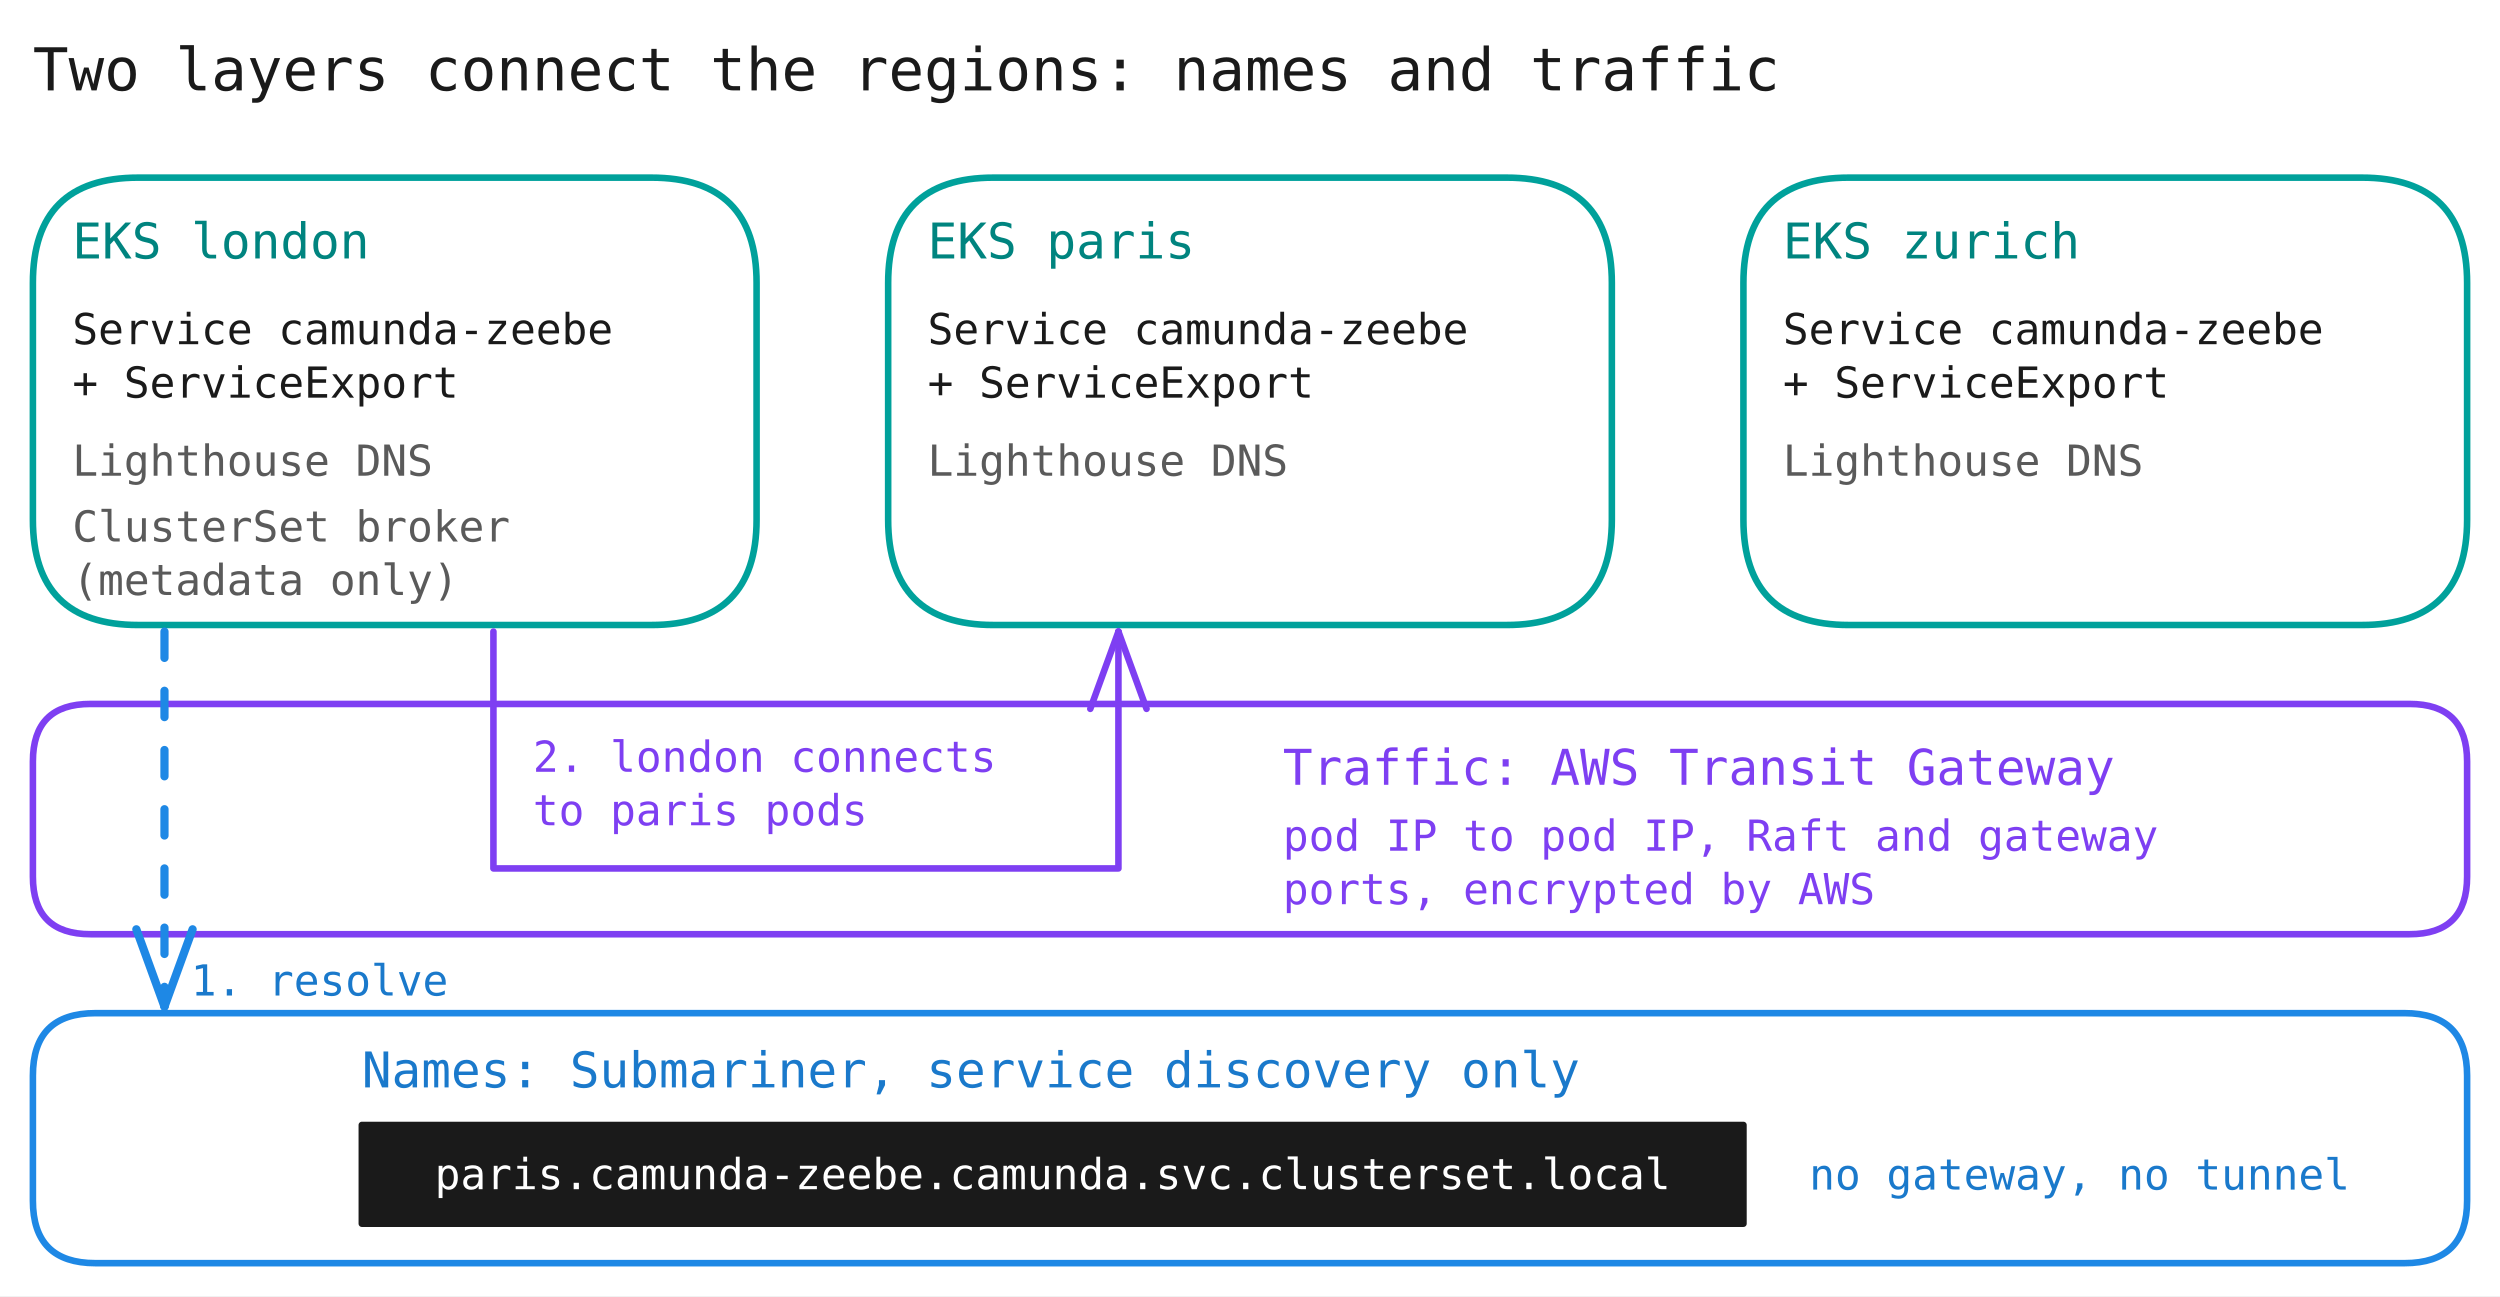
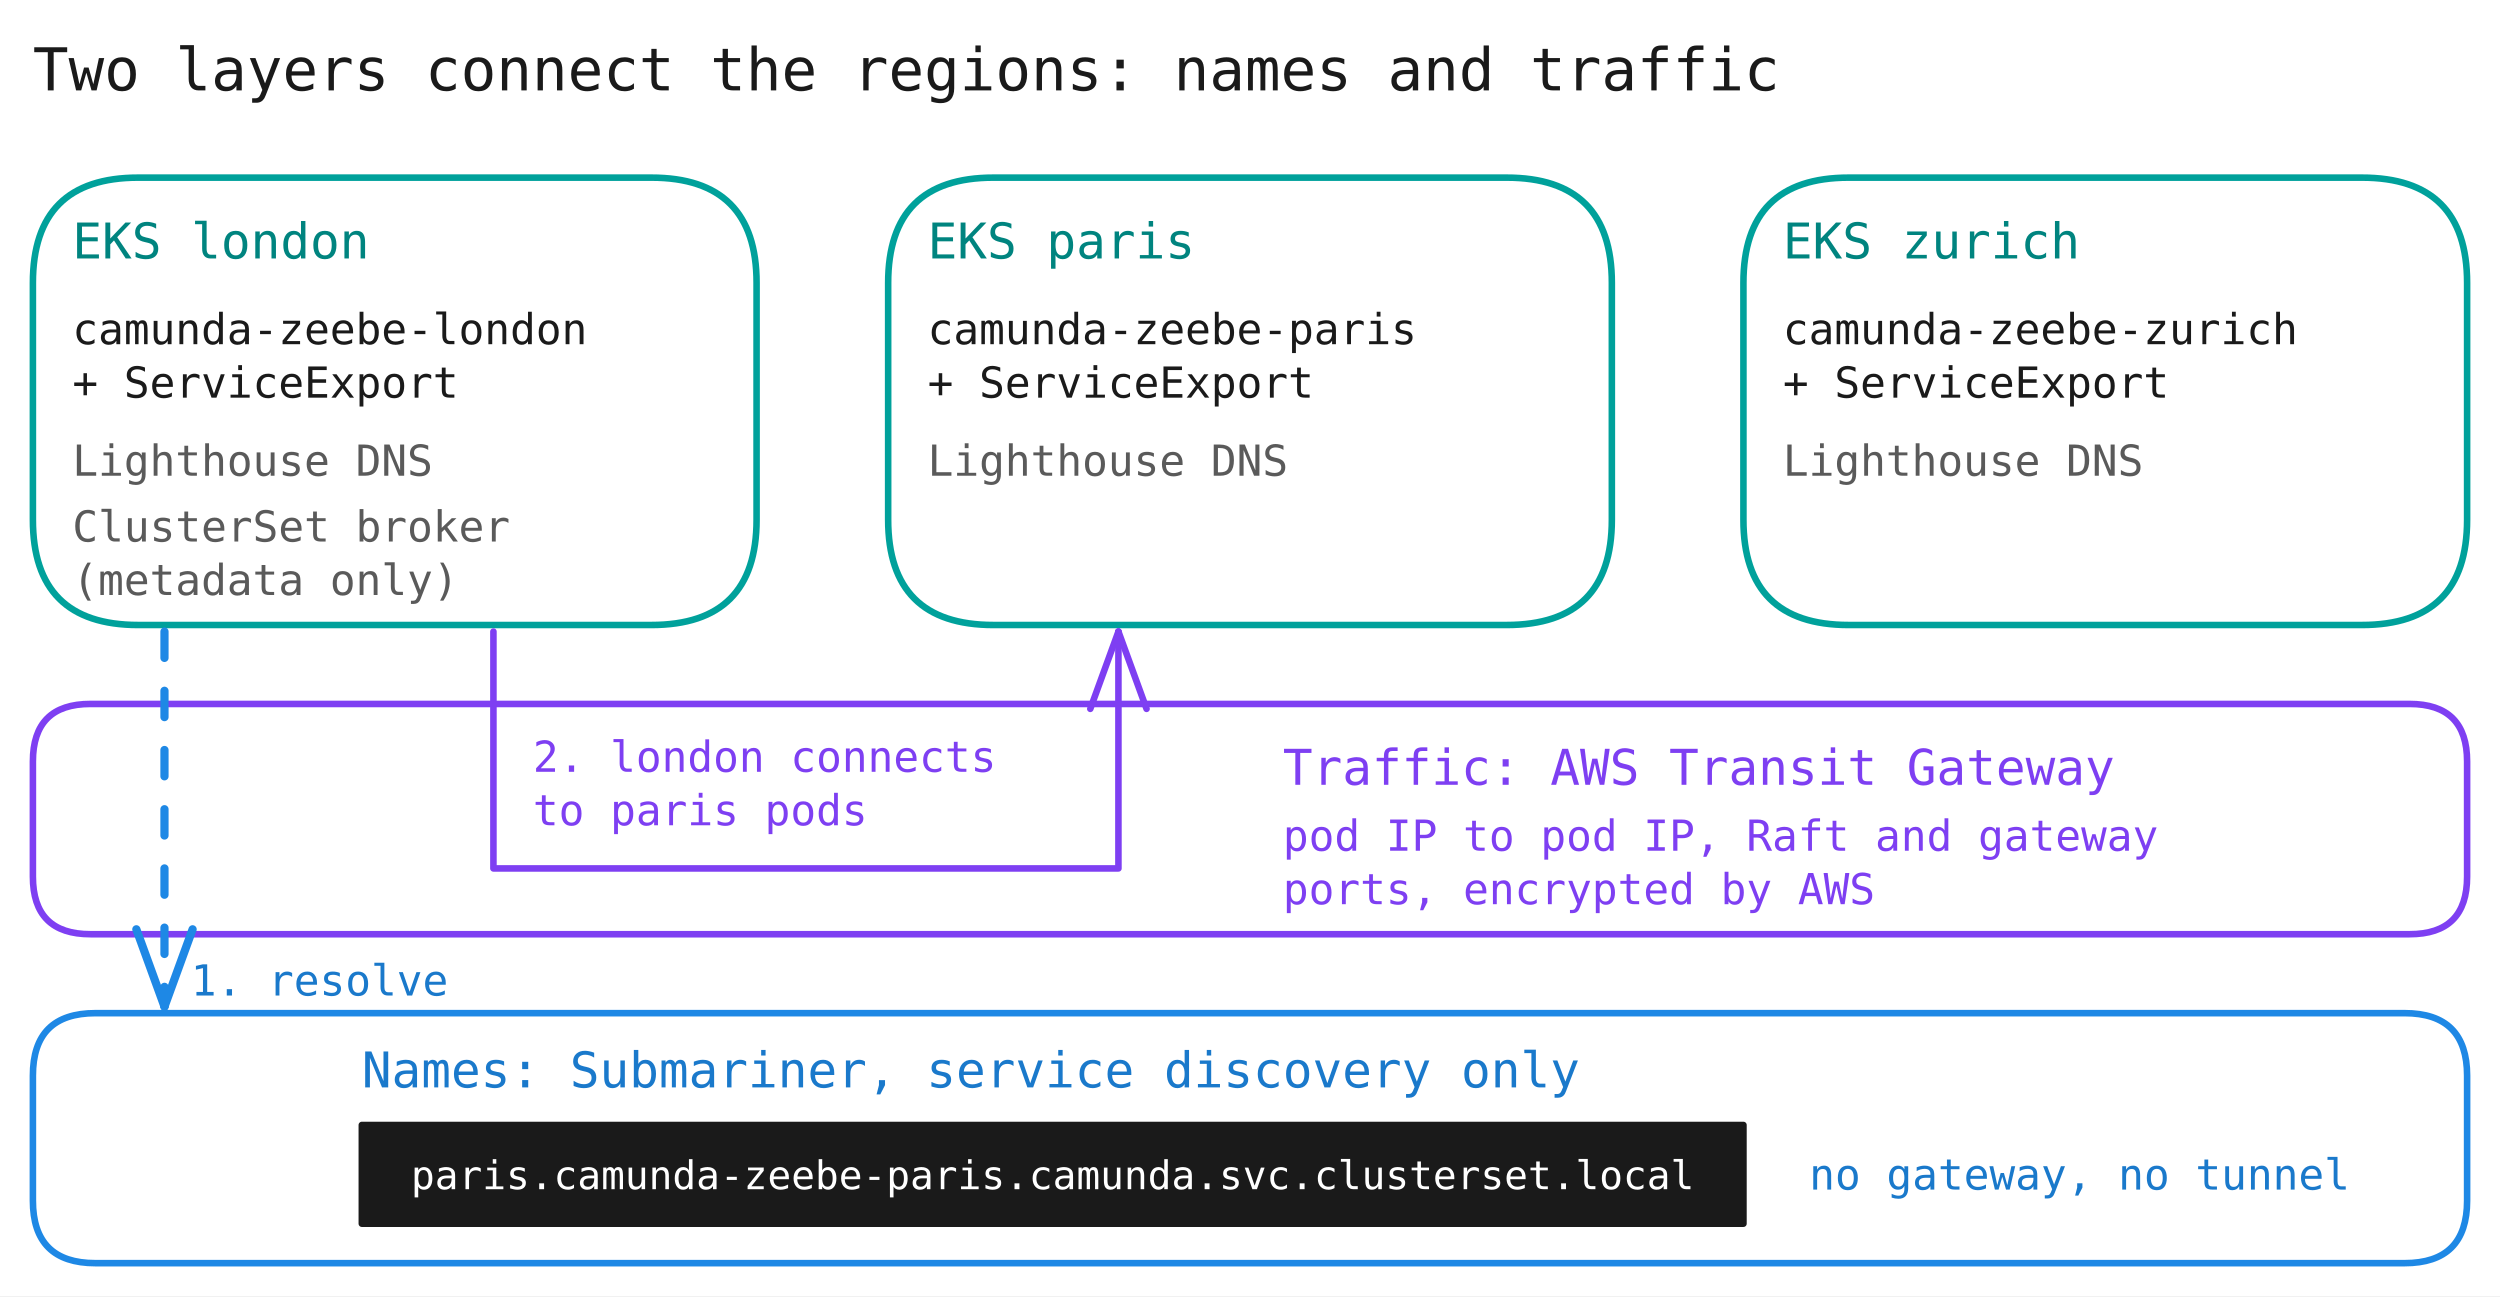
<svg xmlns="http://www.w3.org/2000/svg" version="1.1" viewBox="0 0 760 394">
  <defs />
  <rect x="0" y="0" width="760" height="394" fill="#ffffff" />
  <g transform="translate(10 10) rotate(0 264.6 11.25)">
    <text x="0" y="17.49" font-family="ui-monospace, SFMono-Regular, Menlo, Consolas, monospace" font-size="18px" fill="#1a1a1a" text-anchor="start" style="white-space: pre;" direction="ltr" dominant-baseline="alphabetic">Two layers connect the regions: names and traffic</text>
  </g>
  <g stroke-linecap="round" transform="translate(10 54) rotate(0 110 68)">
    <path d="M32 0 C67.01 0, 102.03 0, 188 0 C209.33 0, 220 10.67, 220 32 C220 46.87, 220 61.75, 220 104 C220 125.33, 209.33 136, 188 136 C142.32 136, 96.64 136, 32 136 C10.67 136, 0 125.33, 0 104 C0 80.45, 0 56.91, 0 32 C0 10.67, 10.67 0, 32 0" stroke="none" stroke-width="0" fill="#ffffff" />
    <path d="M32 0 C63.9 0, 95.81 0, 188 0 M32 0 C84.7 0, 137.39 0, 188 0 M188 0 C209.33 0, 220 10.67, 220 32 M188 0 C209.33 0, 220 10.67, 220 32 M220 32 C220 56.29, 220 80.57, 220 104 M220 32 C220 53.68, 220 75.35, 220 104 M220 104 C220 125.33, 209.33 136, 188 136 M220 104 C220 125.33, 209.33 136, 188 136 M188 136 C140.6 136, 93.21 136, 32 136 M188 136 C148.69 136, 109.39 136, 32 136 M32 136 C10.67 136, 0 125.33, 0 104 M32 136 C10.67 136, 0 125.33, 0 104 M0 104 C0 76.43, 0 48.86, 0 32 M0 104 C0 77.4, 0 50.79, 0 32 M0 32 C0 10.67, 10.67 0, 32 0 M0 32 C0 10.67, 10.67 0, 32 0" stroke="#00a19b" stroke-width="2" fill="none" />
  </g>
  <g transform="translate(22 64) rotate(0 45 9.375)">
    <text x="0" y="14.575" font-family="ui-monospace, SFMono-Regular, Menlo, Consolas, monospace" font-size="15px" fill="#00847f" text-anchor="start" style="white-space: pre;" direction="ltr" dominant-baseline="alphabetic">EKS london</text>
  </g>
  <g transform="translate(22 92) rotate(0 81.9 16.25)">
-     <text x="0" y="12.632" font-family="ui-monospace, SFMono-Regular, Menlo, Consolas, monospace" font-size="13px" fill="#1a1a1a" text-anchor="start" style="white-space: pre;" direction="ltr" dominant-baseline="alphabetic">Service camunda-zeebe</text>
+     <text x="0" y="12.632" font-family="ui-monospace, SFMono-Regular, Menlo, Consolas, monospace" font-size="13px" fill="#1a1a1a" text-anchor="start" style="white-space: pre;" direction="ltr" dominant-baseline="alphabetic">camunda-zeebe-london</text>
    <text x="0" y="28.882" font-family="ui-monospace, SFMono-Regular, Menlo, Consolas, monospace" font-size="13px" fill="#1a1a1a" text-anchor="start" style="white-space: pre;" direction="ltr" dominant-baseline="alphabetic">+ ServiceExport</text>
  </g>
  <g transform="translate(22 132) rotate(0 54.6 8.125)">
    <text x="0" y="12.632" font-family="ui-monospace, SFMono-Regular, Menlo, Consolas, monospace" font-size="13px" fill="#5a5a5a" text-anchor="start" style="white-space: pre;" direction="ltr" dominant-baseline="alphabetic">Lighthouse DNS</text>
  </g>
  <g transform="translate(22 152) rotate(0 66.3 16.25)">
    <text x="0" y="12.632" font-family="ui-monospace, SFMono-Regular, Menlo, Consolas, monospace" font-size="13px" fill="#5a5a5a" text-anchor="start" style="white-space: pre;" direction="ltr" dominant-baseline="alphabetic">ClusterSet broker</text>
    <text x="0" y="28.882" font-family="ui-monospace, SFMono-Regular, Menlo, Consolas, monospace" font-size="13px" fill="#5a5a5a" text-anchor="start" style="white-space: pre;" direction="ltr" dominant-baseline="alphabetic">(metadata only)</text>
  </g>
  <g stroke-linecap="round" transform="translate(270 54) rotate(0 110 68)">
    <path d="M32 0 C66.99 0, 101.98 0, 188 0 C209.33 0, 220 10.67, 220 32 C220 50.73, 220 69.46, 220 104 C220 125.33, 209.33 136, 188 136 C149.46 136, 110.92 136, 32 136 C10.67 136, 0 125.33, 0 104 C0 78.12, 0 52.24, 0 32 C0 10.67, 10.67 0, 32 0" stroke="none" stroke-width="0" fill="#ffffff" />
    <path d="M32 0 C63.91 0, 95.82 0, 188 0 M32 0 C72.21 0, 112.42 0, 188 0 M188 0 C209.33 0, 220 10.67, 220 32 M188 0 C209.33 0, 220 10.67, 220 32 M220 32 C220 54.49, 220 76.98, 220 104 M220 32 C220 60.53, 220 89.07, 220 104 M220 104 C220 125.33, 209.33 136, 188 136 M220 104 C220 125.33, 209.33 136, 188 136 M188 136 C147.35 136, 106.71 136, 32 136 M188 136 C155.21 136, 122.43 136, 32 136 M32 136 C10.67 136, 0 125.33, 0 104 M32 136 C10.67 136, 0 125.33, 0 104 M0 104 C0 85.93, 0 67.85, 0 32 M0 104 C0 79.98, 0 55.95, 0 32 M0 32 C0 10.67, 10.67 0, 32 0 M0 32 C0 10.67, 10.67 0, 32 0" stroke="#00a19b" stroke-width="2" fill="none" />
  </g>
  <g transform="translate(282 64) rotate(0 40.5 9.375)">
    <text x="0" y="14.575" font-family="ui-monospace, SFMono-Regular, Menlo, Consolas, monospace" font-size="15px" fill="#00847f" text-anchor="start" style="white-space: pre;" direction="ltr" dominant-baseline="alphabetic">EKS paris</text>
  </g>
  <g transform="translate(282 92) rotate(0 81.9 16.25)">
-     <text x="0" y="12.632" font-family="ui-monospace, SFMono-Regular, Menlo, Consolas, monospace" font-size="13px" fill="#1a1a1a" text-anchor="start" style="white-space: pre;" direction="ltr" dominant-baseline="alphabetic">Service camunda-zeebe</text>
+     <text x="0" y="12.632" font-family="ui-monospace, SFMono-Regular, Menlo, Consolas, monospace" font-size="13px" fill="#1a1a1a" text-anchor="start" style="white-space: pre;" direction="ltr" dominant-baseline="alphabetic">camunda-zeebe-paris</text>
    <text x="0" y="28.882" font-family="ui-monospace, SFMono-Regular, Menlo, Consolas, monospace" font-size="13px" fill="#1a1a1a" text-anchor="start" style="white-space: pre;" direction="ltr" dominant-baseline="alphabetic">+ ServiceExport</text>
  </g>
  <g transform="translate(282 132) rotate(0 54.6 8.125)">
    <text x="0" y="12.632" font-family="ui-monospace, SFMono-Regular, Menlo, Consolas, monospace" font-size="13px" fill="#5a5a5a" text-anchor="start" style="white-space: pre;" direction="ltr" dominant-baseline="alphabetic">Lighthouse DNS</text>
  </g>
  <g stroke-linecap="round" transform="translate(530 54) rotate(0 110 68)">
    <path d="M32 0 C91.93 0, 151.86 0, 188 0 C209.33 0, 220 10.67, 220 32 C220 50.93, 220 69.87, 220 104 C220 125.33, 209.33 136, 188 136 C136.45 136, 84.91 136, 32 136 C10.67 136, 0 125.33, 0 104 C0 82.01, 0 60.03, 0 32 C0 10.67, 10.67 0, 32 0" stroke="none" stroke-width="0" fill="#ffffff" />
    <path d="M32 0 C63.92 0, 95.83 0, 188 0 M32 0 C68.46 0, 104.91 0, 188 0 M188 0 C209.33 0, 220 10.67, 220 32 M188 0 C209.33 0, 220 10.67, 220 32 M220 32 C220 50.17, 220 68.34, 220 104 M220 32 C220 54.5, 220 77, 220 104 M220 104 C220 125.33, 209.33 136, 188 136 M220 104 C220 125.33, 209.33 136, 188 136 M188 136 C127.8 136, 67.59 136, 32 136 M188 136 C135.47 136, 82.94 136, 32 136 M32 136 C10.67 136, 0 125.33, 0 104 M32 136 C10.67 136, 0 125.33, 0 104 M0 104 C0 79.12, 0 54.25, 0 32 M0 104 C0 79.16, 0 54.32, 0 32 M0 32 C0 10.67, 10.67 0, 32 0 M0 32 C0 10.67, 10.67 0, 32 0" stroke="#00a19b" stroke-width="2" fill="none" />
  </g>
  <g transform="translate(542 64) rotate(0 45 9.375)">
    <text x="0" y="14.575" font-family="ui-monospace, SFMono-Regular, Menlo, Consolas, monospace" font-size="15px" fill="#00847f" text-anchor="start" style="white-space: pre;" direction="ltr" dominant-baseline="alphabetic">EKS zurich</text>
  </g>
  <g transform="translate(542 92) rotate(0 81.9 16.25)">
-     <text x="0" y="12.632" font-family="ui-monospace, SFMono-Regular, Menlo, Consolas, monospace" font-size="13px" fill="#1a1a1a" text-anchor="start" style="white-space: pre;" direction="ltr" dominant-baseline="alphabetic">Service camunda-zeebe</text>
+     <text x="0" y="12.632" font-family="ui-monospace, SFMono-Regular, Menlo, Consolas, monospace" font-size="13px" fill="#1a1a1a" text-anchor="start" style="white-space: pre;" direction="ltr" dominant-baseline="alphabetic">camunda-zeebe-zurich</text>
    <text x="0" y="28.882" font-family="ui-monospace, SFMono-Regular, Menlo, Consolas, monospace" font-size="13px" fill="#1a1a1a" text-anchor="start" style="white-space: pre;" direction="ltr" dominant-baseline="alphabetic">+ ServiceExport</text>
  </g>
  <g transform="translate(542 132) rotate(0 54.6 8.125)">
    <text x="0" y="12.632" font-family="ui-monospace, SFMono-Regular, Menlo, Consolas, monospace" font-size="13px" fill="#5a5a5a" text-anchor="start" style="white-space: pre;" direction="ltr" dominant-baseline="alphabetic">Lighthouse DNS</text>
  </g>
  <g stroke-linecap="round" transform="translate(10 214) rotate(0 370 35)">
    <path d="M17.5 0 C260.06 0, 502.61 0, 722.5 0 C734.17 0, 740 5.83, 740 17.5 C740 26.8, 740 36.11, 740 52.5 C740 64.17, 734.17 70, 722.5 70 C571.78 70, 421.05 70, 17.5 70 C5.83 70, 0 64.17, 0 52.5 C0 43.7, 0 34.91, 0 17.5 C0 5.83, 5.83 0, 17.5 0" stroke="none" stroke-width="0" fill="#ffffff" />
    <path d="M17.5 0 C161.76 0, 306.02 0, 722.5 0 M17.5 0 C165.3 0, 313.1 0, 722.5 0 M722.5 0 C734.17 0, 740 5.83, 740 17.5 M722.5 0 C734.17 0, 740 5.83, 740 17.5 M740 17.5 C740 31.23, 740 44.97, 740 52.5 M740 17.5 C740 25.5, 740 33.51, 740 52.5 M740 52.5 C740 64.17, 734.17 70, 722.5 70 M740 52.5 C740 64.17, 734.17 70, 722.5 70 M722.5 70 C503.03 70, 283.56 70, 17.5 70 M722.5 70 C536.87 70, 351.25 70, 17.5 70 M17.5 70 C5.83 70, 0 64.17, 0 52.5 M17.5 70 C5.83 70, 0 64.17, 0 52.5 M0 52.5 C0 44.1, 0 35.7, 0 17.5 M0 52.5 C0 40.03, 0 27.56, 0 17.5 M0 17.5 C0 5.83, 5.83 0, 17.5 0 M0 17.5 C0 5.83, 5.83 0, 17.5 0" stroke="#7e3ff2" stroke-width="2" fill="none" />
  </g>
  <g transform="translate(390 224) rotate(0 126 9.375)">
    <text x="0" y="14.575" font-family="ui-monospace, SFMono-Regular, Menlo, Consolas, monospace" font-size="15px" fill="#7e3ff2" text-anchor="start" style="white-space: pre;" direction="ltr" dominant-baseline="alphabetic">Traffic: AWS Transit Gateway</text>
  </g>
  <g transform="translate(390 246) rotate(0 132.6 16.25)">
    <text x="0" y="12.632" font-family="ui-monospace, SFMono-Regular, Menlo, Consolas, monospace" font-size="13px" fill="#7e3ff2" text-anchor="start" style="white-space: pre;" direction="ltr" dominant-baseline="alphabetic">pod IP to pod IP, Raft and gateway</text>
    <text x="0" y="28.882" font-family="ui-monospace, SFMono-Regular, Menlo, Consolas, monospace" font-size="13px" fill="#7e3ff2" text-anchor="start" style="white-space: pre;" direction="ltr" dominant-baseline="alphabetic">ports, encrypted by AWS</text>
  </g>
  <g stroke-linecap="round">
    <g transform="translate(150 192) rotate(0 95 36)">
      <path d="M0 0 C0 14.73, 0 29.47, 0 72 M0 0 C0 17.4, 0 34.79, 0 72 M0 72 C62.32 72, 124.63 72, 190 72 M0 72 C45.82 72, 91.64 72, 190 72 M190 72 C190 57.29, 190 42.57, 190 0 M190 72 C190 50.39, 190 28.78, 190 0" stroke="#7e3ff2" stroke-width="2" fill="none" />
    </g>
    <g transform="translate(150 192) rotate(0 95 36)">
      <path d="M198.55 23.49 C196.8 18.68, 195.05 13.88, 190 0 M198.55 23.49 C196.48 17.82, 194.42 12.14, 190 0" stroke="#7e3ff2" stroke-width="2" fill="none" />
    </g>
    <g transform="translate(150 192) rotate(0 95 36)">
      <path d="M181.45 23.49 C183.2 18.68, 184.95 13.88, 190 0 M181.45 23.49 C183.52 17.82, 185.58 12.14, 190 0" stroke="#7e3ff2" stroke-width="2" fill="none" />
    </g>
  </g>
  <mask />
  <g transform="translate(162 222) rotate(0 70.2 16.25)">
    <text x="0" y="12.632" font-family="ui-monospace, SFMono-Regular, Menlo, Consolas, monospace" font-size="13px" fill="#7e3ff2" text-anchor="start" style="white-space: pre;" direction="ltr" dominant-baseline="alphabetic">2. london connects</text>
    <text x="0" y="28.882" font-family="ui-monospace, SFMono-Regular, Menlo, Consolas, monospace" font-size="13px" fill="#7e3ff2" text-anchor="start" style="white-space: pre;" direction="ltr" dominant-baseline="alphabetic">   to paris pods</text>
  </g>
  <g stroke-linecap="round" transform="translate(10 308) rotate(0 370 38)">
    <path d="M19 0 C260.41 0, 501.83 0, 721 0 C733.67 0, 740 6.33, 740 19 C740 31.14, 740 43.27, 740 57 C740 69.67, 733.67 76, 721 76 C462.65 76, 204.31 76, 19 76 C6.33 76, 0 69.67, 0 57 C0 46.22, 0 35.44, 0 19 C0 6.33, 6.33 0, 19 0" stroke="none" stroke-width="0" fill="#ffffff" />
    <path d="M19 0 C162.68 0, 306.35 0, 721 0 M19 0 C250.37 0, 481.73 0, 721 0 M721 0 C733.67 0, 740 6.33, 740 19 M721 0 C733.67 0, 740 6.33, 740 19 M740 19 C740 32.96, 740 46.92, 740 57 M740 19 C740 31.31, 740 43.61, 740 57 M740 57 C740 69.67, 733.67 76, 721 76 M740 57 C740 69.67, 733.67 76, 721 76 M721 76 C532.84 76, 344.69 76, 19 76 M721 76 C565.5 76, 410.01 76, 19 76 M19 76 C6.33 76, 0 69.67, 0 57 M19 76 C6.33 76, 0 69.67, 0 57 M0 57 C0 45.29, 0 33.59, 0 19 M0 57 C0 44.82, 0 32.64, 0 19 M0 19 C0 6.33, 6.33 0, 19 0 M0 19 C0 6.33, 6.33 0, 19 0" stroke="#1e88e5" stroke-width="2" fill="none" />
  </g>
  <g transform="translate(110 316) rotate(0 184.5 9.375)">
    <text x="0" y="14.575" font-family="ui-monospace, SFMono-Regular, Menlo, Consolas, monospace" font-size="15px" fill="#1a79cb" text-anchor="start" style="white-space: pre;" direction="ltr" dominant-baseline="alphabetic">Names: Submariner, service discovery only</text>
  </g>
  <g stroke-linecap="round" transform="translate(110 342) rotate(0 210 15)">
    <path d="M0 0 L420 0 L420 30 L0 30" stroke="none" stroke-width="0" fill="#1a1a1a" />
    <path d="M0 0 C85.97 0, 171.93 0, 420 0 M0 0 C91.37 0, 182.75 0, 420 0 M420 0 C420 6.27, 420 12.54, 420 30 M420 0 C420 7.3, 420 14.6, 420 30 M420 30 C295.49 30, 170.98 30, 0 30 M420 30 C324.48 30, 228.96 30, 0 30 M0 30 C0 18.1, 0 6.21, 0 0 M0 30 C0 21.44, 0 12.88, 0 0" stroke="#1a1a1a" stroke-width="2" fill="none" />
  </g>
  <g transform="translate(132.8 348.875) rotate(0 187.2 8.125)">
-     <text x="187.2" y="12.632" font-family="ui-monospace, SFMono-Regular, Menlo, Consolas, monospace" font-size="13px" fill="#ffffff" text-anchor="middle" style="white-space: pre;" direction="ltr" dominant-baseline="alphabetic">paris.camunda-zeebe.camunda.svc.clusterset.local</text>
+     <text x="187.2" y="12.632" font-family="ui-monospace, SFMono-Regular, Menlo, Consolas, monospace" font-size="12px" fill="#ffffff" text-anchor="middle" style="white-space: pre;" direction="ltr" dominant-baseline="alphabetic">paris.camunda-zeebe-paris.camunda.svc.clusterset.local</text>
  </g>
  <g transform="translate(550 349) rotate(0 81.9 8.125)">
    <text x="0" y="12.632" font-family="ui-monospace, SFMono-Regular, Menlo, Consolas, monospace" font-size="13px" fill="#1a79cb" text-anchor="start" style="white-space: pre;" direction="ltr" dominant-baseline="alphabetic">no gateway, no tunnel</text>
  </g>
  <g stroke-linecap="round">
    <g transform="translate(50 192) rotate(0 0 57)">
      <path d="M0 0 C0 23.34, 0 46.67, 0 114" stroke="#1e88e5" stroke-width="2.5" fill="none" stroke-dasharray="8 10" />
    </g>
    <g transform="translate(50 192) rotate(0 0 57)">
      <path d="M-8.55 90.51 C-6.8 95.32, -5.05 100.13, 0 114" stroke="#1e88e5" stroke-width="2.5" fill="none" />
    </g>
    <g transform="translate(50 192) rotate(0 0 57)">
      <path d="M8.55 90.51 C6.8 95.32, 5.05 100.13, 0 114" stroke="#1e88e5" stroke-width="2.5" fill="none" />
    </g>
  </g>
  <mask />
  <g transform="translate(58 290) rotate(0 39 8.125)">
    <text x="0" y="12.632" font-family="ui-monospace, SFMono-Regular, Menlo, Consolas, monospace" font-size="13px" fill="#1a79cb" text-anchor="start" style="white-space: pre;" direction="ltr" dominant-baseline="alphabetic">1. resolve</text>
  </g>
</svg>
